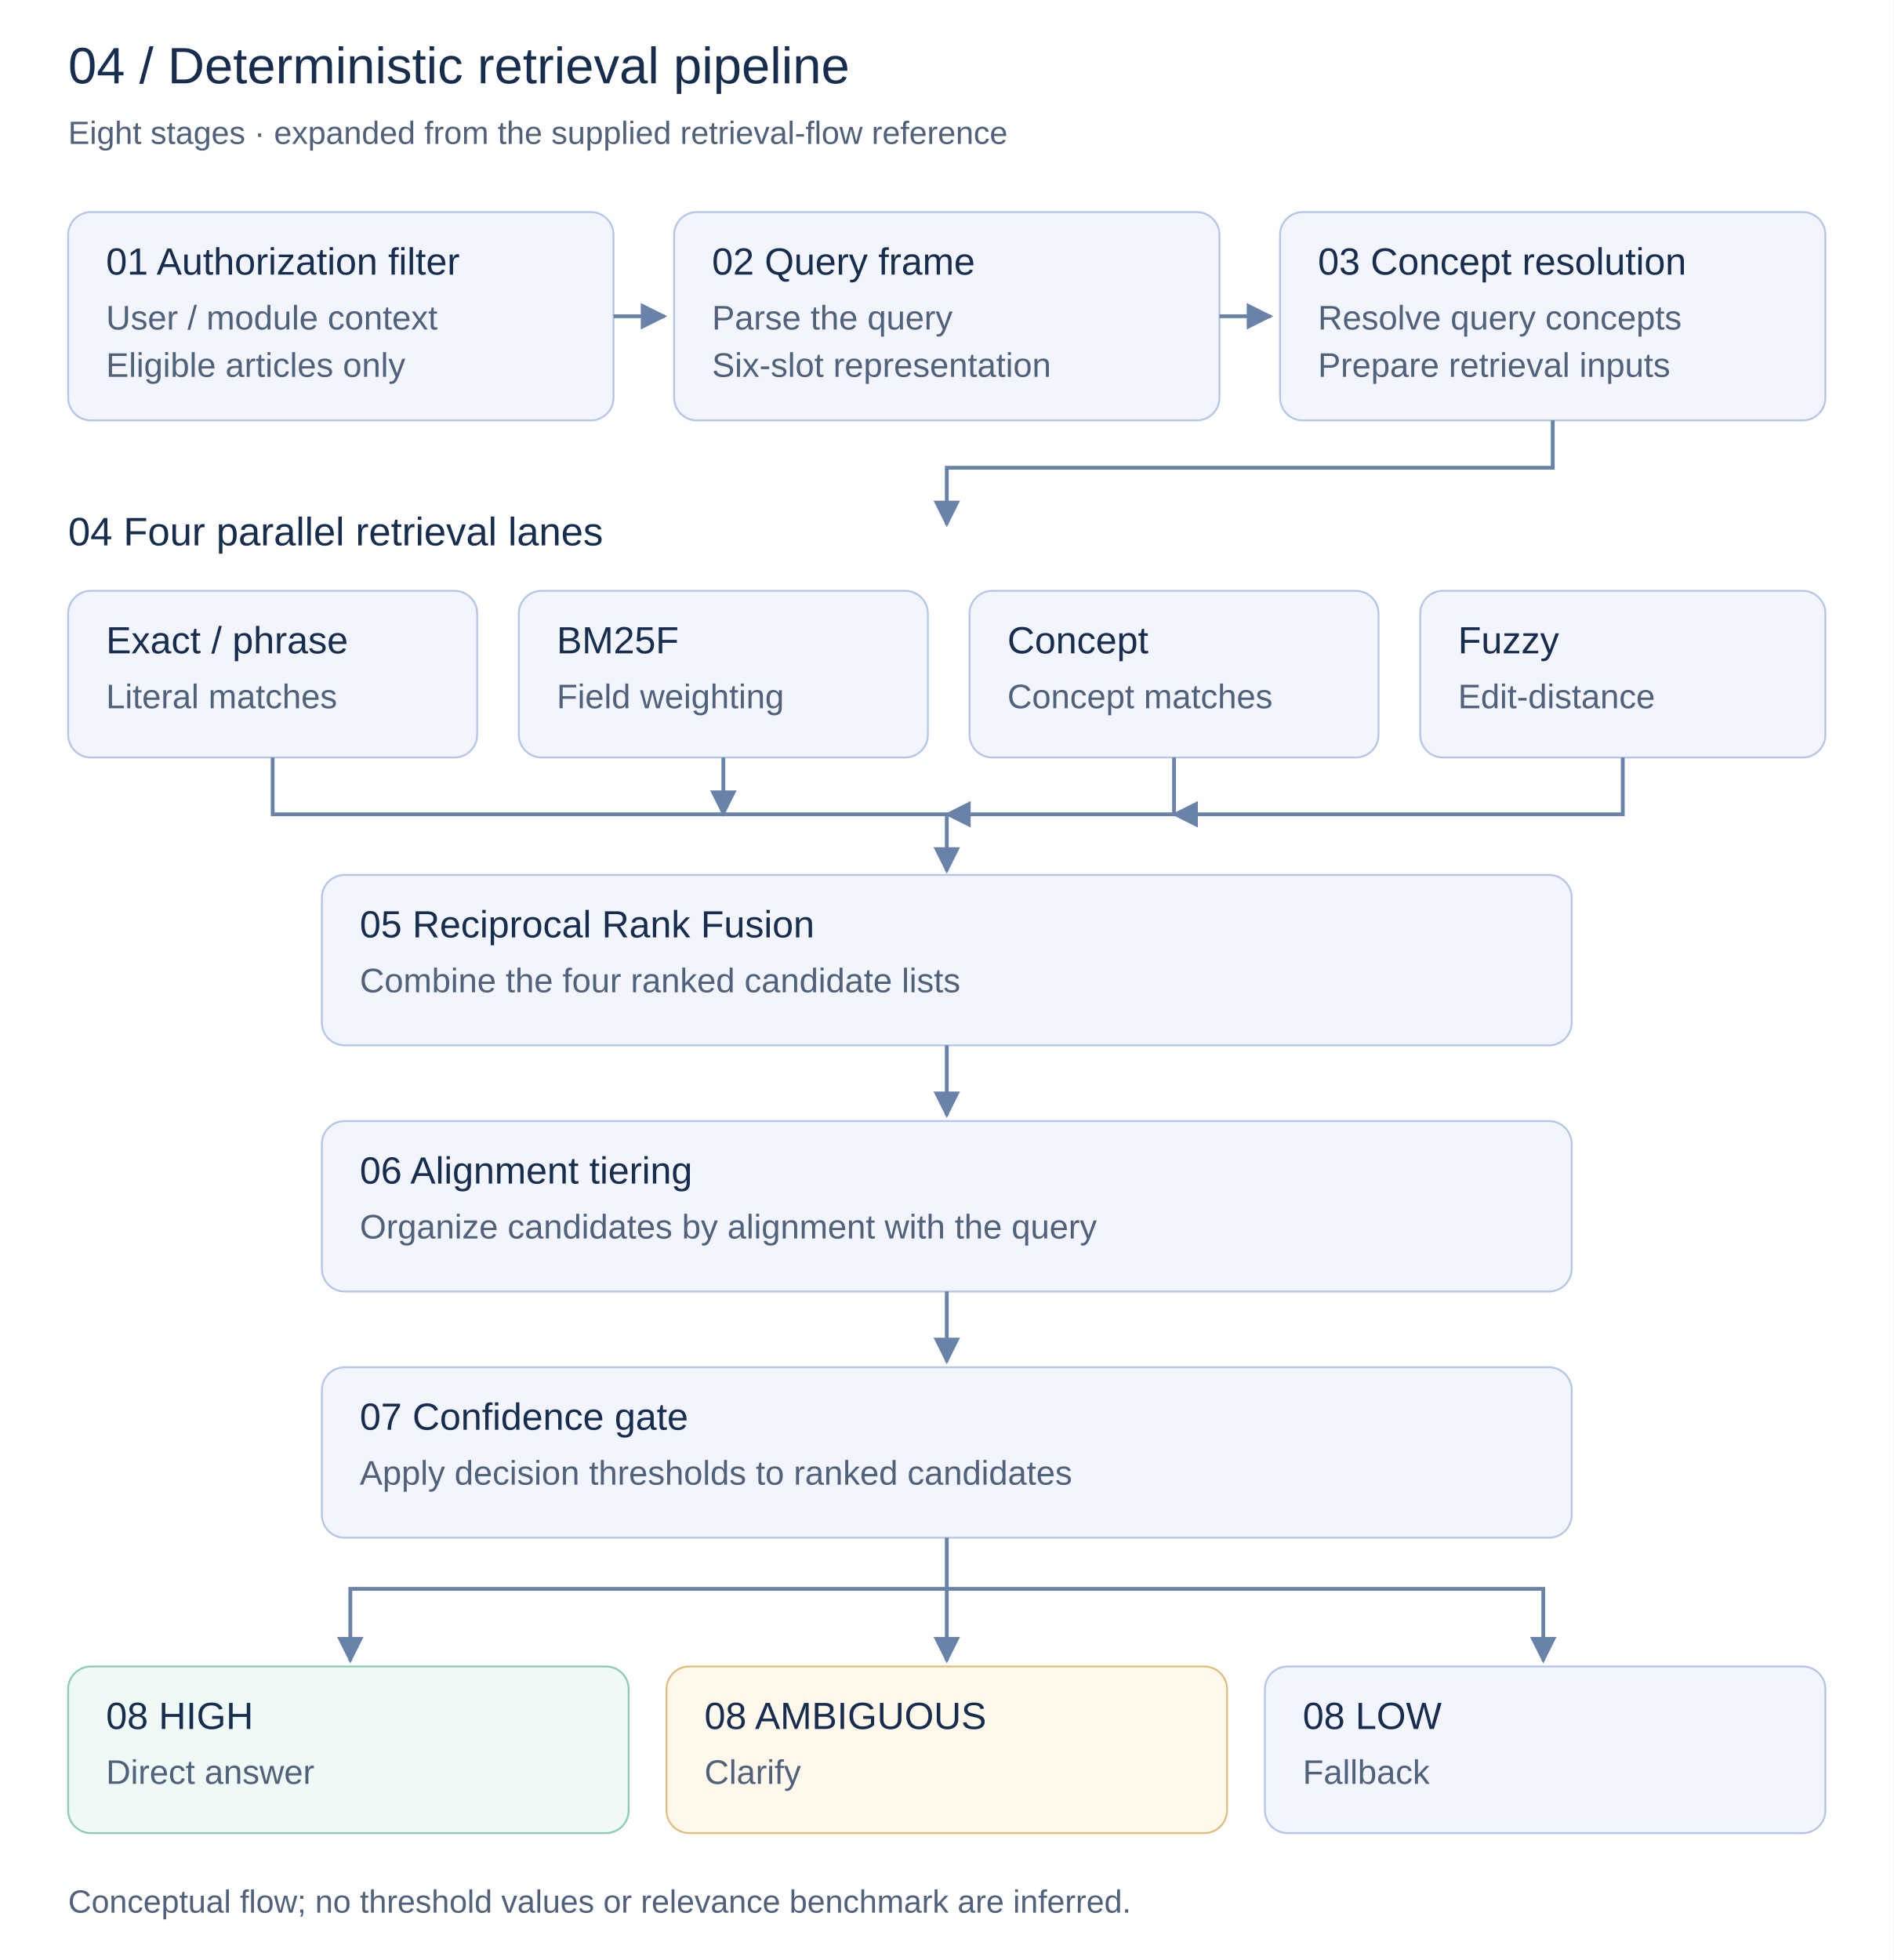
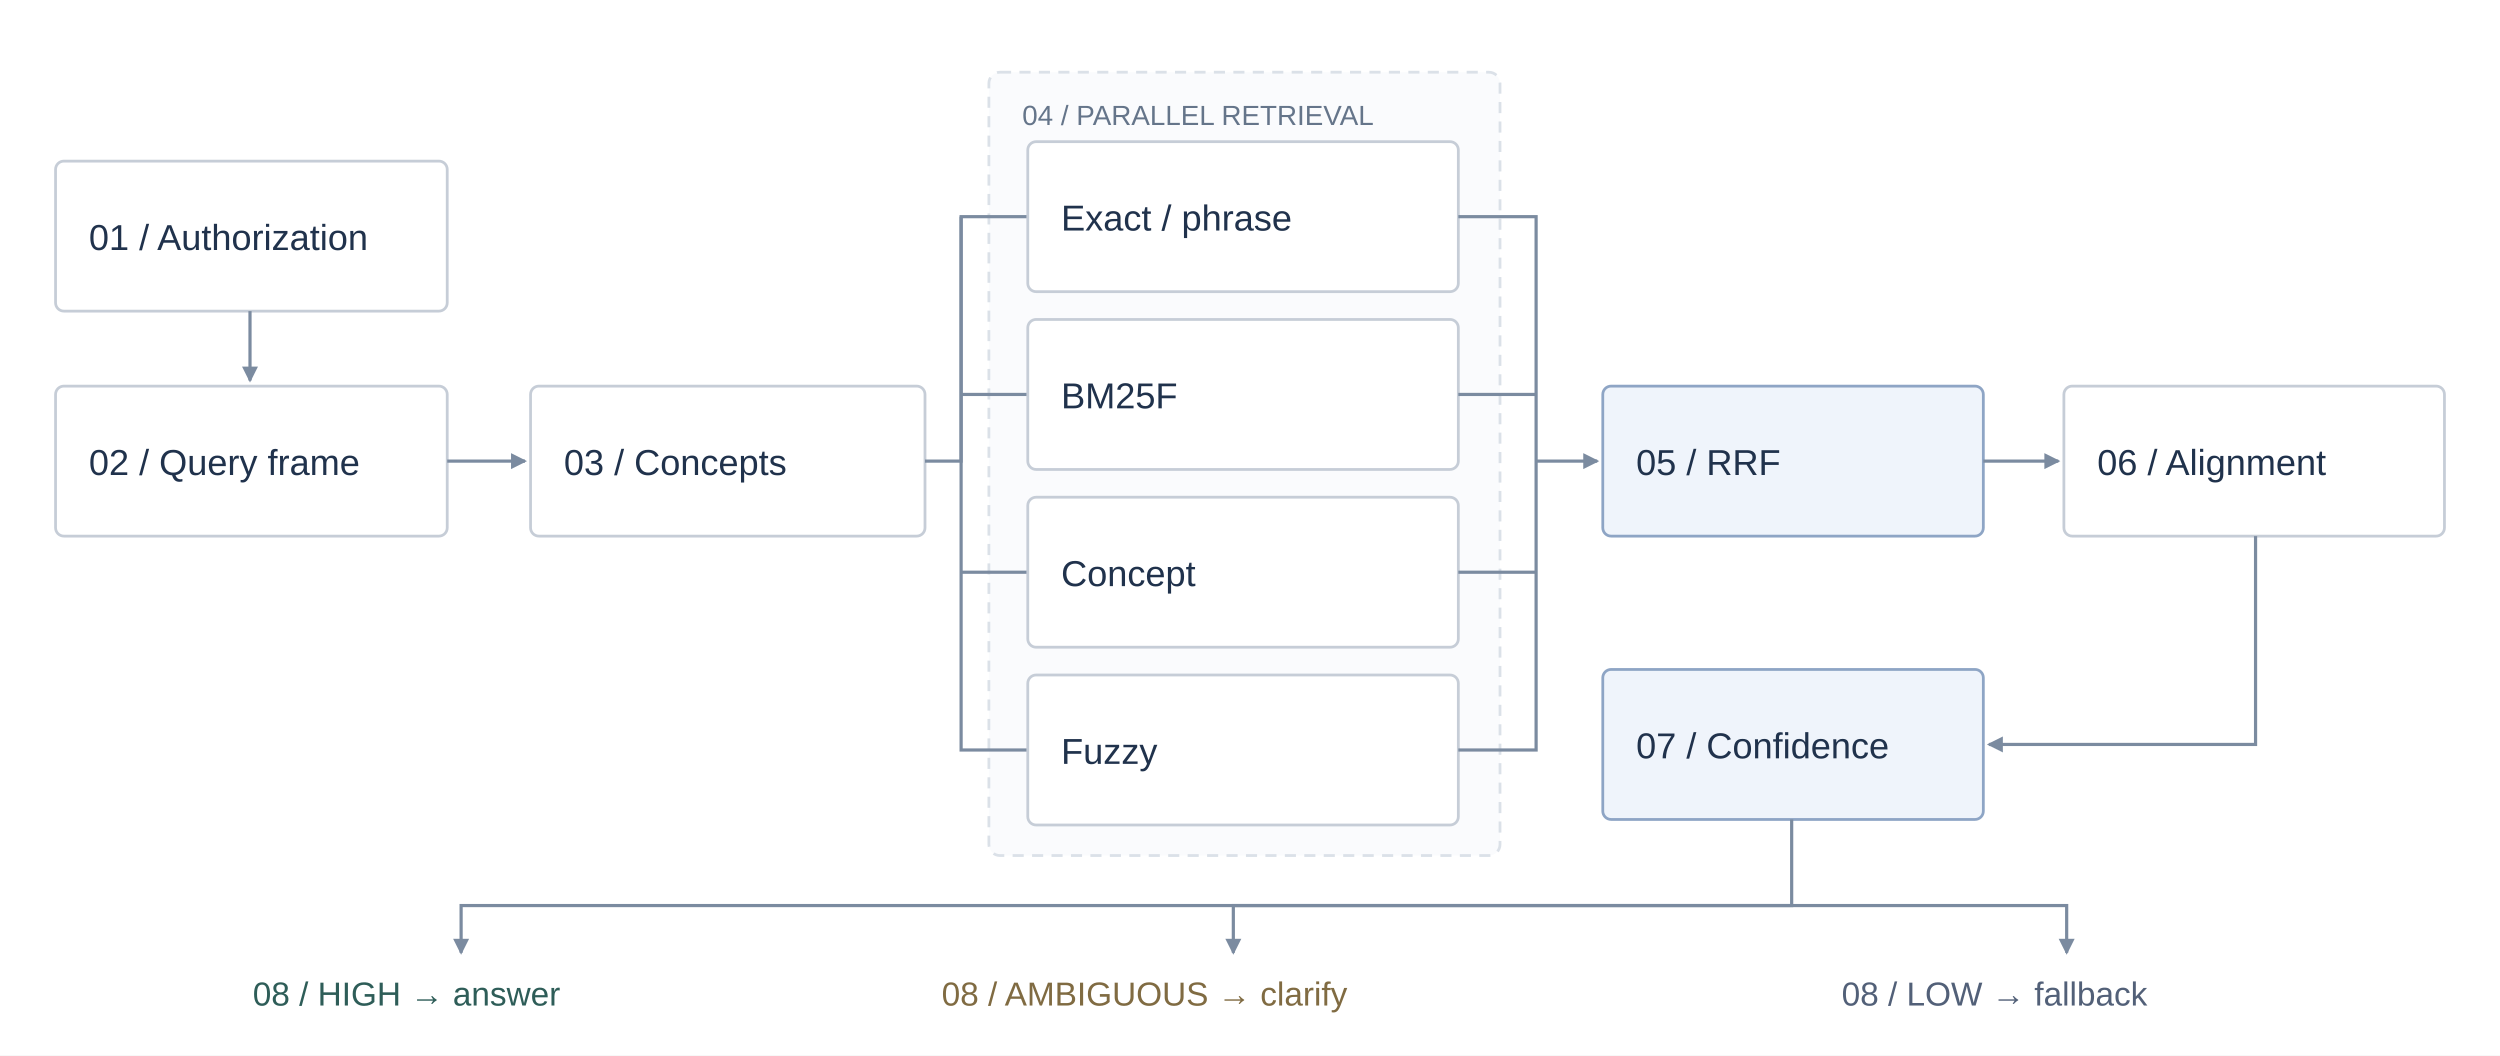
- <svg xmlns="http://www.w3.org/2000/svg" width="1000" height="1035" viewBox="0 0 1000 1035" role="img" aria-labelledby="title desc">
+ <svg xmlns="http://www.w3.org/2000/svg" width="900" height="380" viewBox="0 0 900 380" role="img" aria-label="Eight-stage deterministic retrieval">
  <defs>
-     <marker id="a" viewBox="0 0 10 10" refX="9" refY="5" markerWidth="7" markerHeight="7" orient="auto-start-reverse">
-       <path d="M0 0 L10 5 L0 10z" fill="#6982aa" />
+     <marker id="arrow" viewBox="0 0 8 8" refX="7" refY="4" markerWidth="5" markerHeight="5" orient="auto">
+       <path d="M0 0L8 4L0 8" fill="#7b8ba0" />
    </marker>
  </defs>
-   <rect width="1000" height="1035" fill="#fff" />
+   <rect width="900" height="380" fill="white" />
  <g font-family="Arial, sans-serif">
-     <text x="36" y="44" fill="#172d50" font-size="27">04 / Deterministic retrieval pipeline</text>
-     <text x="36" y="76" fill="#50617c" font-size="17">Eight stages · expanded from the supplied retrieval-flow reference</text>
-     <rect x="36" y="112" width="288" height="110" rx="12" fill="#f2f5fd" stroke="#b6c6e7" />
-     <text x="56" y="145" fill="#172d50" font-size="20">01  Authorization filter</text>
-     <text x="56" y="174" fill="#50617c" font-size="18">User / module context</text>
-     <text x="56" y="199" fill="#50617c" font-size="18">Eligible articles only</text>
-     <path d="M324 167 H351" fill="none" stroke="#6982aa" stroke-width="2" marker-end="url(#a)" />
-     <rect x="356" y="112" width="288" height="110" rx="12" fill="#f2f5fd" stroke="#b6c6e7" />
-     <text x="376" y="145" fill="#172d50" font-size="20">02  Query frame</text>
-     <text x="376" y="174" fill="#50617c" font-size="18">Parse the query</text>
-     <text x="376" y="199" fill="#50617c" font-size="18">Six-slot representation</text>
-     <path d="M644 167 H671" fill="none" stroke="#6982aa" stroke-width="2" marker-end="url(#a)" />
-     <rect x="676" y="112" width="288" height="110" rx="12" fill="#f2f5fd" stroke="#b6c6e7" />
-     <text x="696" y="145" fill="#172d50" font-size="20">03  Concept resolution</text>
-     <text x="696" y="174" fill="#50617c" font-size="18">Resolve query concepts</text>
-     <text x="696" y="199" fill="#50617c" font-size="18">Prepare retrieval inputs</text>
-     <path d="M820 222 V247 H500 V277" fill="none" stroke="#6982aa" stroke-width="2" marker-end="url(#a)" />
-     <text x="36" y="288" fill="#172d50" font-size="21">04  Four parallel retrieval lanes</text>
-     <rect x="36" y="312" width="216" height="88" rx="12" fill="#f2f5fd" stroke="#b6c6e7" />
-     <text x="56" y="345" fill="#172d50" font-size="20">Exact / phrase</text>
-     <text x="56" y="374" fill="#50617c" font-size="18">Literal matches</text>
-     <rect x="274" y="312" width="216" height="88" rx="12" fill="#f2f5fd" stroke="#b6c6e7" />
-     <text x="294" y="345" fill="#172d50" font-size="20">BM25F</text>
-     <text x="294" y="374" fill="#50617c" font-size="18">Field weighting</text>
-     <rect x="512" y="312" width="216" height="88" rx="12" fill="#f2f5fd" stroke="#b6c6e7" />
-     <text x="532" y="345" fill="#172d50" font-size="20">Concept</text>
-     <text x="532" y="374" fill="#50617c" font-size="18">Concept matches</text>
-     <rect x="750" y="312" width="214" height="88" rx="12" fill="#f2f5fd" stroke="#b6c6e7" />
-     <text x="770" y="345" fill="#172d50" font-size="20">Fuzzy</text>
-     <text x="770" y="374" fill="#50617c" font-size="18">Edit-distance</text>
-     <path d="M144 400 V430 H500 V460" fill="none" stroke="#6982aa" stroke-width="2" marker-end="url(#a)" />
-     <path d="M382 400 V430" fill="none" stroke="#6982aa" stroke-width="2" marker-end="url(#a)" />
-     <path d="M620 400 V430 H500" fill="none" stroke="#6982aa" stroke-width="2" marker-end="url(#a)" />
-     <path d="M857 400 V430 H620" fill="none" stroke="#6982aa" stroke-width="2" marker-end="url(#a)" />
-     <rect x="170" y="462" width="660" height="90" rx="12" fill="#f2f5fd" stroke="#b6c6e7" />
-     <text x="190" y="495" fill="#172d50" font-size="20">05  Reciprocal Rank Fusion</text>
-     <text x="190" y="524" fill="#50617c" font-size="18">Combine the four ranked candidate lists</text>
-     <path d="M500 552 V589" fill="none" stroke="#6982aa" stroke-width="2" marker-end="url(#a)" />
-     <rect x="170" y="592" width="660" height="90" rx="12" fill="#f2f5fd" stroke="#b6c6e7" />
-     <text x="190" y="625" fill="#172d50" font-size="20">06  Alignment tiering</text>
-     <text x="190" y="654" fill="#50617c" font-size="18">Organize candidates by alignment with the query</text>
-     <path d="M500 682 V719" fill="none" stroke="#6982aa" stroke-width="2" marker-end="url(#a)" />
-     <rect x="170" y="722" width="660" height="90" rx="12" fill="#f2f5fd" stroke="#b6c6e7" />
-     <text x="190" y="755" fill="#172d50" font-size="20">07  Confidence gate</text>
-     <text x="190" y="784" fill="#50617c" font-size="18">Apply decision thresholds to ranked candidates</text>
-     <path d="M500 812 V839 H185 V877" fill="none" stroke="#6982aa" stroke-width="2" marker-end="url(#a)" />
-     <path d="M500 839 V877" fill="none" stroke="#6982aa" stroke-width="2" marker-end="url(#a)" />
-     <path d="M500 839 H815 V877" fill="none" stroke="#6982aa" stroke-width="2" marker-end="url(#a)" />
-     <rect x="36" y="880" width="296" height="88" rx="12" fill="#effaf6" stroke="#90cbb6" />
-     <text x="56" y="913" fill="#172d50" font-size="20">08  HIGH</text>
-     <text x="56" y="942" fill="#50617c" font-size="18">Direct answer</text>
-     <rect x="352" y="880" width="296" height="88" rx="12" fill="#fff8eb" stroke="#dfbf80" />
-     <text x="372" y="913" fill="#172d50" font-size="20">08  AMBIGUOUS</text>
-     <text x="372" y="942" fill="#50617c" font-size="18">Clarify</text>
-     <rect x="668" y="880" width="296" height="88" rx="12" fill="#f2f5fd" stroke="#b6c6e7" />
-     <text x="688" y="913" fill="#172d50" font-size="20">08  LOW</text>
-     <text x="688" y="942" fill="#50617c" font-size="18">Fallback</text>
-     <text x="36" y="1010" fill="#50617c" font-size="17">Conceptual flow; no threshold values or relevance benchmark are inferred.</text>
+     <rect x="356" y="26" width="184" height="282" rx="4" fill="#fafbfd" stroke="#dbe1e8" stroke-dasharray="4 3" />
+     <text x="368" y="45" font-size="10" fill="#65758a">04 / PARALLEL RETRIEVAL</text>
+     <rect x="20" y="58" width="141" height="54" rx="3" fill="#fff" stroke="#c6cdd7" />
+     <text x="32" y="90" font-size="13" fill="#20324c">01 / Authorization</text>
+     <path d="M90 112 V137" fill="none" stroke="#7b8ba0" stroke-width="1.15" marker-end="url(#arrow)" />
+     <rect x="20" y="139" width="141" height="54" rx="3" fill="#fff" stroke="#c6cdd7" />
+     <text x="32" y="171" font-size="13" fill="#20324c">02 / Query frame</text>
+     <path d="M161 166 H189" fill="none" stroke="#7b8ba0" stroke-width="1.15" marker-end="url(#arrow)" />
+     <rect x="191" y="139" width="142" height="54" rx="3" fill="#fff" stroke="#c6cdd7" />
+     <text x="203" y="171" font-size="13" fill="#20324c">03 / Concepts</text>
+     <path d="M333 166 H346 V78 H370" fill="none" stroke="#7b8ba0" stroke-width="1.15" />
+     <path d="M346 78 V270 H370" fill="none" stroke="#7b8ba0" stroke-width="1.15" />
+     <path d="M346 142 H370" fill="none" stroke="#7b8ba0" stroke-width="1.15" />
+     <path d="M346 206 H370" fill="none" stroke="#7b8ba0" stroke-width="1.15" />
+     <rect x="370" y="51" width="155" height="54" rx="3" fill="#fff" stroke="#c6cdd7" />
+     <text x="382" y="83" font-size="13" fill="#20324c">Exact / phrase</text>
+     <rect x="370" y="115" width="155" height="54" rx="3" fill="#fff" stroke="#c6cdd7" />
+     <text x="382" y="147" font-size="13" fill="#20324c">BM25F</text>
+     <rect x="370" y="179" width="155" height="54" rx="3" fill="#fff" stroke="#c6cdd7" />
+     <text x="382" y="211" font-size="13" fill="#20324c">Concept</text>
+     <rect x="370" y="243" width="155" height="54" rx="3" fill="#fff" stroke="#c6cdd7" />
+     <text x="382" y="275" font-size="13" fill="#20324c">Fuzzy</text>
+     <path d="M525 78 H553 V270 H525" fill="none" stroke="#7b8ba0" stroke-width="1.15" />
+     <path d="M525 142 H553" fill="none" stroke="#7b8ba0" stroke-width="1.15" />
+     <path d="M525 206 H553" fill="none" stroke="#7b8ba0" stroke-width="1.15" />
+     <path d="M553 166 H575" fill="none" stroke="#7b8ba0" stroke-width="1.15" marker-end="url(#arrow)" />
+     <rect x="577" y="139" width="137" height="54" rx="3" fill="#eff4fb" stroke="#8ea5c5" />
+     <text x="589" y="171" font-size="13" fill="#20324c">05 / RRF</text>
+     <path d="M714 166 H741" fill="none" stroke="#7b8ba0" stroke-width="1.15" marker-end="url(#arrow)" />
+     <rect x="743" y="139" width="137" height="54" rx="3" fill="#fff" stroke="#c6cdd7" />
+     <text x="755" y="171" font-size="13" fill="#20324c">06 / Alignment</text>
+     <path d="M812 193 V268 H716" fill="none" stroke="#7b8ba0" stroke-width="1.15" marker-end="url(#arrow)" />
+     <rect x="577" y="241" width="137" height="54" rx="3" fill="#eff4fb" stroke="#8ea5c5" />
+     <text x="589" y="273" font-size="13" fill="#20324c">07 / Confidence</text>
+     <path d="M645 295 V326 H166 V343" fill="none" stroke="#7b8ba0" stroke-width="1.15" marker-end="url(#arrow)" />
+     <path d="M645 326 H444 V343" fill="none" stroke="#7b8ba0" stroke-width="1.15" marker-end="url(#arrow)" />
+     <path d="M645 326 H744 V343" fill="none" stroke="#7b8ba0" stroke-width="1.15" marker-end="url(#arrow)" />
+     <text x="91" y="362" font-size="12" fill="#2e5d58">08 / HIGH → answer</text>
+     <text x="339" y="362" font-size="12" fill="#806b42">08 / AMBIGUOUS → clarify</text>
+     <text x="663" y="362" font-size="12" fill="#526078">08 / LOW → fallback</text>
  </g>
</svg>
